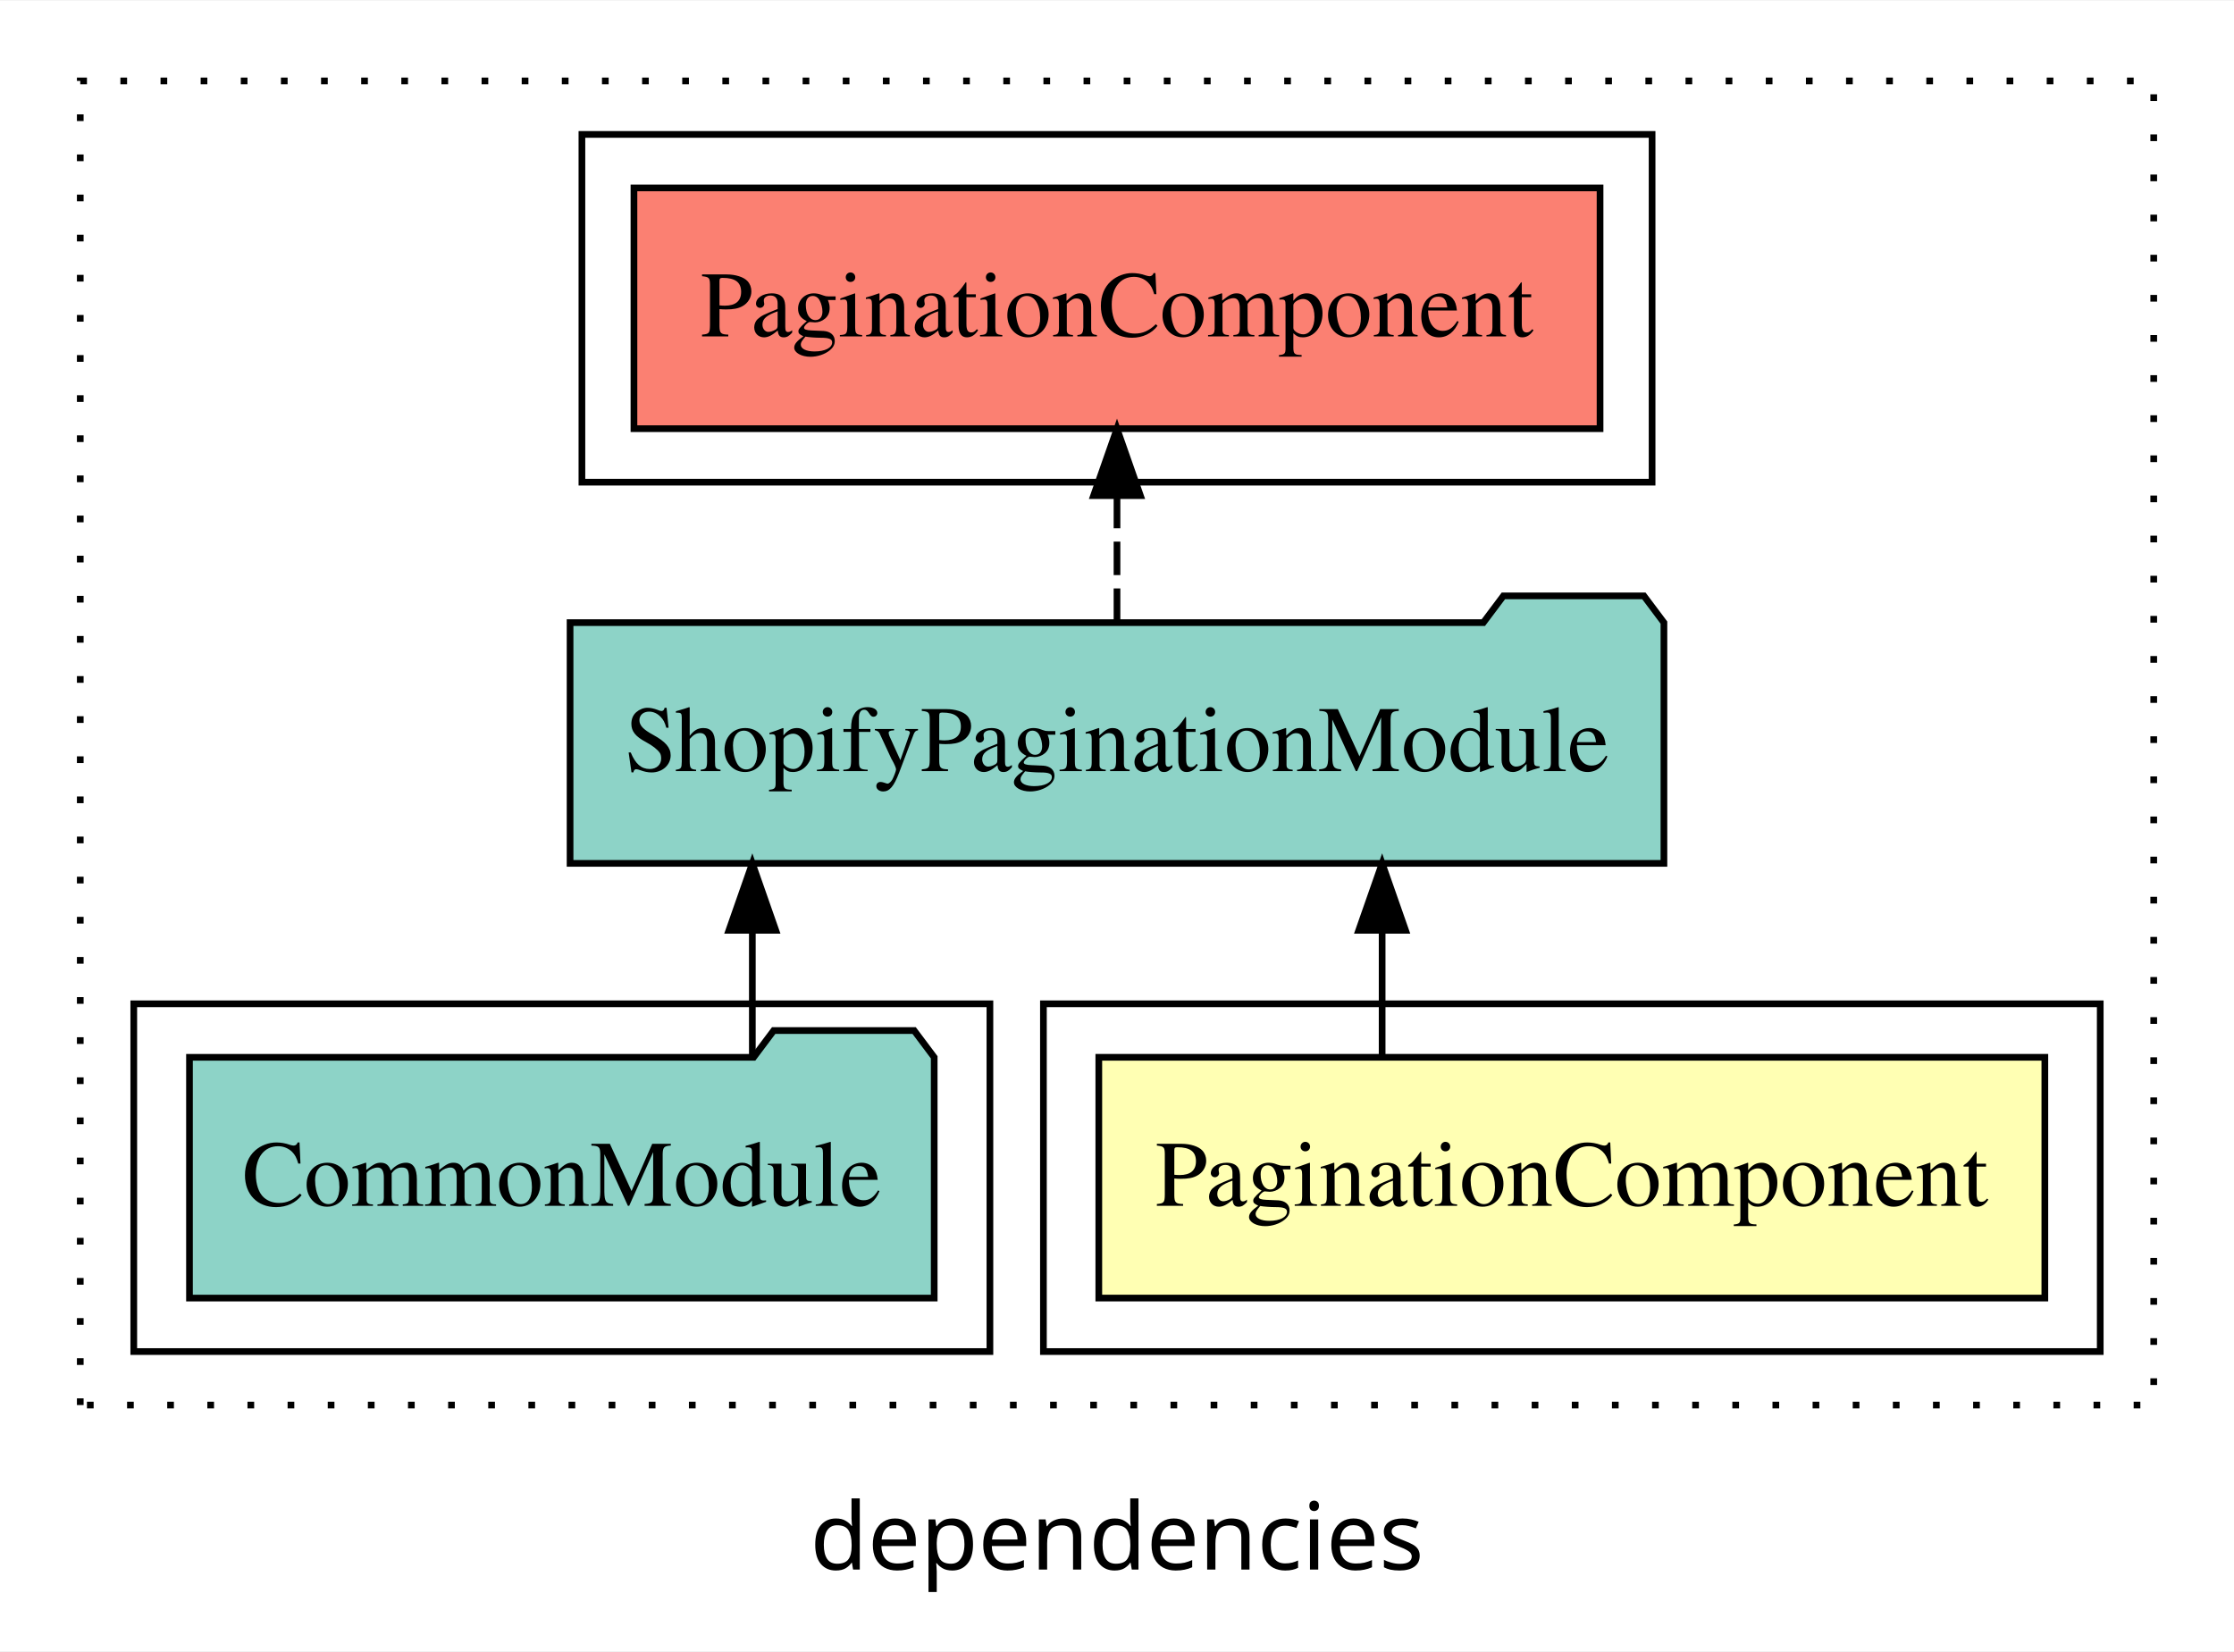
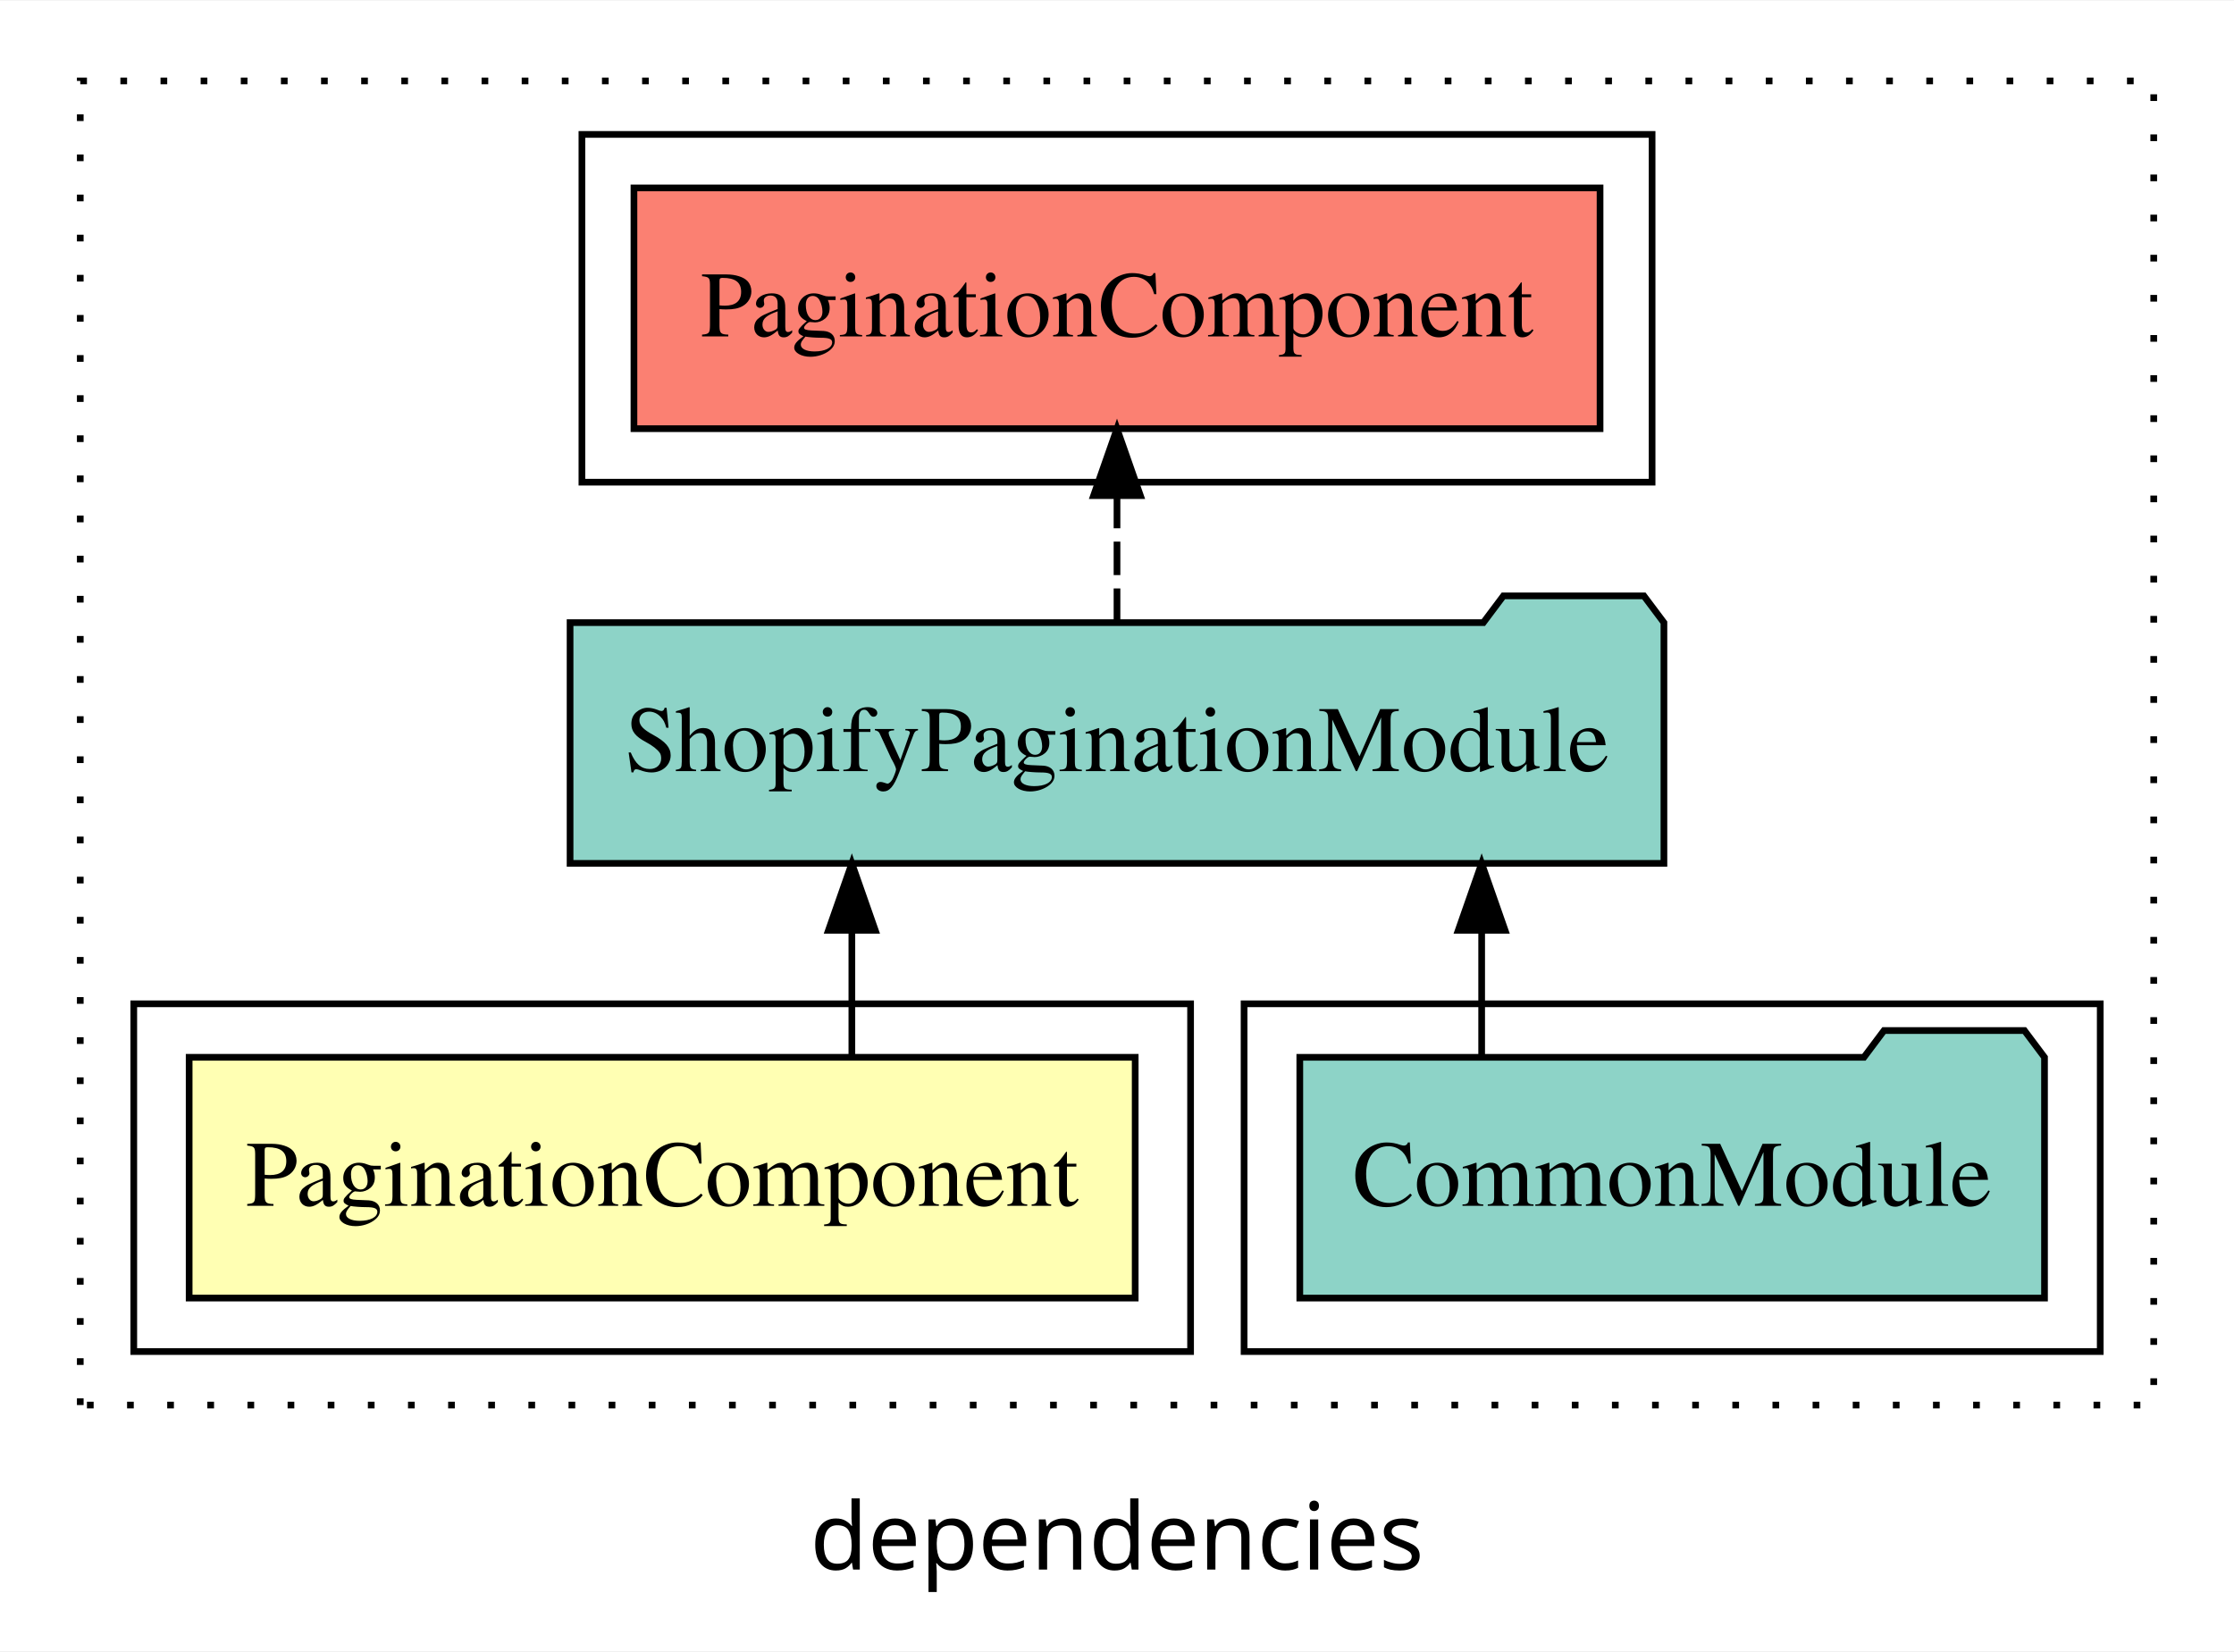
<svg xmlns="http://www.w3.org/2000/svg" width="334pt" height="247pt" viewBox="0.00 0.00 334.00 246.80">
  <g id="graph0" class="graph" transform="scale(1 1) rotate(0) translate(4 242.8)">
    <polygon fill="white" stroke="transparent" points="-4,4 -4,-242.8 330,-242.8 330,4 -4,4" />
    <text text-anchor="middle" x="163" y="-8.2" font-family="sans-serif" font-size="14.00">dependencies</text>
    <g id="clust1" class="cluster">
      <polygon fill="none" stroke="black" stroke-dasharray="1,5" points="8,-32.8 8,-230.8 318,-230.8 318,-32.8 8,-32.8" />
    </g>
    <g id="clust5" class="cluster">
      <polygon fill="none" stroke="black" points="83,-170.8 83,-222.8 243,-222.8 243,-170.8 83,-170.8" />
    </g>
+     <g id="clust4" class="cluster">
+       <polygon fill="none" stroke="black" points="182,-40.8 182,-92.8 310,-92.8 310,-40.8 182,-40.8" />
+     </g>
    <g id="clust2" class="cluster">
-       <polygon fill="none" stroke="black" points="152,-40.8 152,-92.8 310,-92.8 310,-40.8 152,-40.8" />
-     </g>
-     <g id="clust4" class="cluster">
-       <polygon fill="none" stroke="black" points="16,-40.8 16,-92.8 144,-92.8 144,-40.8 16,-40.8" />
+       <polygon fill="none" stroke="black" points="16,-40.8 16,-92.8 174,-92.8 174,-40.8 16,-40.8" />
    </g>
    <g id="node1" class="node">
-       <polygon fill="#ffffb3" stroke="black" points="301.72,-84.8 160.28,-84.8 160.28,-48.8 301.72,-48.8 301.72,-84.8" />
-       <text text-anchor="middle" x="231" y="-62.6" font-family="Times,serif" font-size="14.00">PaginationComponent</text>
+       <polygon fill="#ffffb3" stroke="black" points="165.72,-84.8 24.28,-84.8 24.28,-48.8 165.72,-48.8 165.72,-84.8" />
+       <text text-anchor="middle" x="95" y="-62.6" font-family="Times,serif" font-size="14.00">PaginationComponent</text>
    </g>
    <g id="node2" class="node">
      <polygon fill="#8dd3c7" stroke="black" points="244.77,-149.8 241.77,-153.8 220.77,-153.8 217.77,-149.8 81.23,-149.8 81.23,-113.8 244.77,-113.8 244.77,-149.8" />
      <text text-anchor="middle" x="163" y="-127.6" font-family="Times,serif" font-size="14.00">ShopifyPaginationModule</text>
    </g>
    <g id="edge1" class="edge">
-       <path fill="none" stroke="black" d="M202.64,-84.91C202.64,-84.91 202.64,-103.79 202.64,-103.79" />
-       <polygon fill="black" stroke="black" points="199.14,-103.79 202.64,-113.79 206.14,-103.79 199.14,-103.79" />
+       <path fill="none" stroke="black" d="M123.36,-84.91C123.36,-84.91 123.36,-103.79 123.36,-103.79" />
+       <polygon fill="black" stroke="black" points="119.86,-103.79 123.36,-113.79 126.86,-103.79 119.86,-103.79" />
    </g>
    <g id="node4" class="node">
      <polygon fill="#fb8072" stroke="black" points="235.22,-214.8 90.78,-214.8 90.78,-178.8 235.22,-178.8 235.22,-214.8" />
      <text text-anchor="middle" x="163" y="-192.6" font-family="Times,serif" font-size="14.00">PaginationComponent </text>
    </g>
    <g id="edge3" class="edge">
      <path fill="none" stroke="black" stroke-dasharray="5,2" d="M163,-149.91C163,-149.91 163,-168.79 163,-168.79" />
      <polygon fill="black" stroke="black" points="159.5,-168.79 163,-178.79 166.5,-168.79 159.5,-168.79" />
    </g>
    <g id="node3" class="node">
-       <polygon fill="#8dd3c7" stroke="black" points="135.67,-84.8 132.67,-88.8 111.67,-88.8 108.67,-84.8 24.33,-84.8 24.33,-48.8 135.67,-48.8 135.67,-84.8" />
-       <text text-anchor="middle" x="80" y="-62.6" font-family="Times,serif" font-size="14.00">CommonModule</text>
+       <polygon fill="#8dd3c7" stroke="black" points="301.67,-84.8 298.67,-88.8 277.67,-88.8 274.67,-84.8 190.33,-84.8 190.33,-48.8 301.67,-48.8 301.67,-84.8" />
+       <text text-anchor="middle" x="246" y="-62.6" font-family="Times,serif" font-size="14.00">CommonModule</text>
    </g>
    <g id="edge2" class="edge">
-       <path fill="none" stroke="black" d="M108.48,-84.91C108.48,-84.91 108.48,-103.79 108.48,-103.79" />
-       <polygon fill="black" stroke="black" points="104.98,-103.79 108.48,-113.79 111.98,-103.79 104.98,-103.79" />
+       <path fill="none" stroke="black" d="M217.52,-84.91C217.52,-84.91 217.52,-103.79 217.52,-103.79" />
+       <polygon fill="black" stroke="black" points="214.02,-103.79 217.52,-113.79 221.02,-103.79 214.02,-103.79" />
    </g>
  </g>
</svg>
